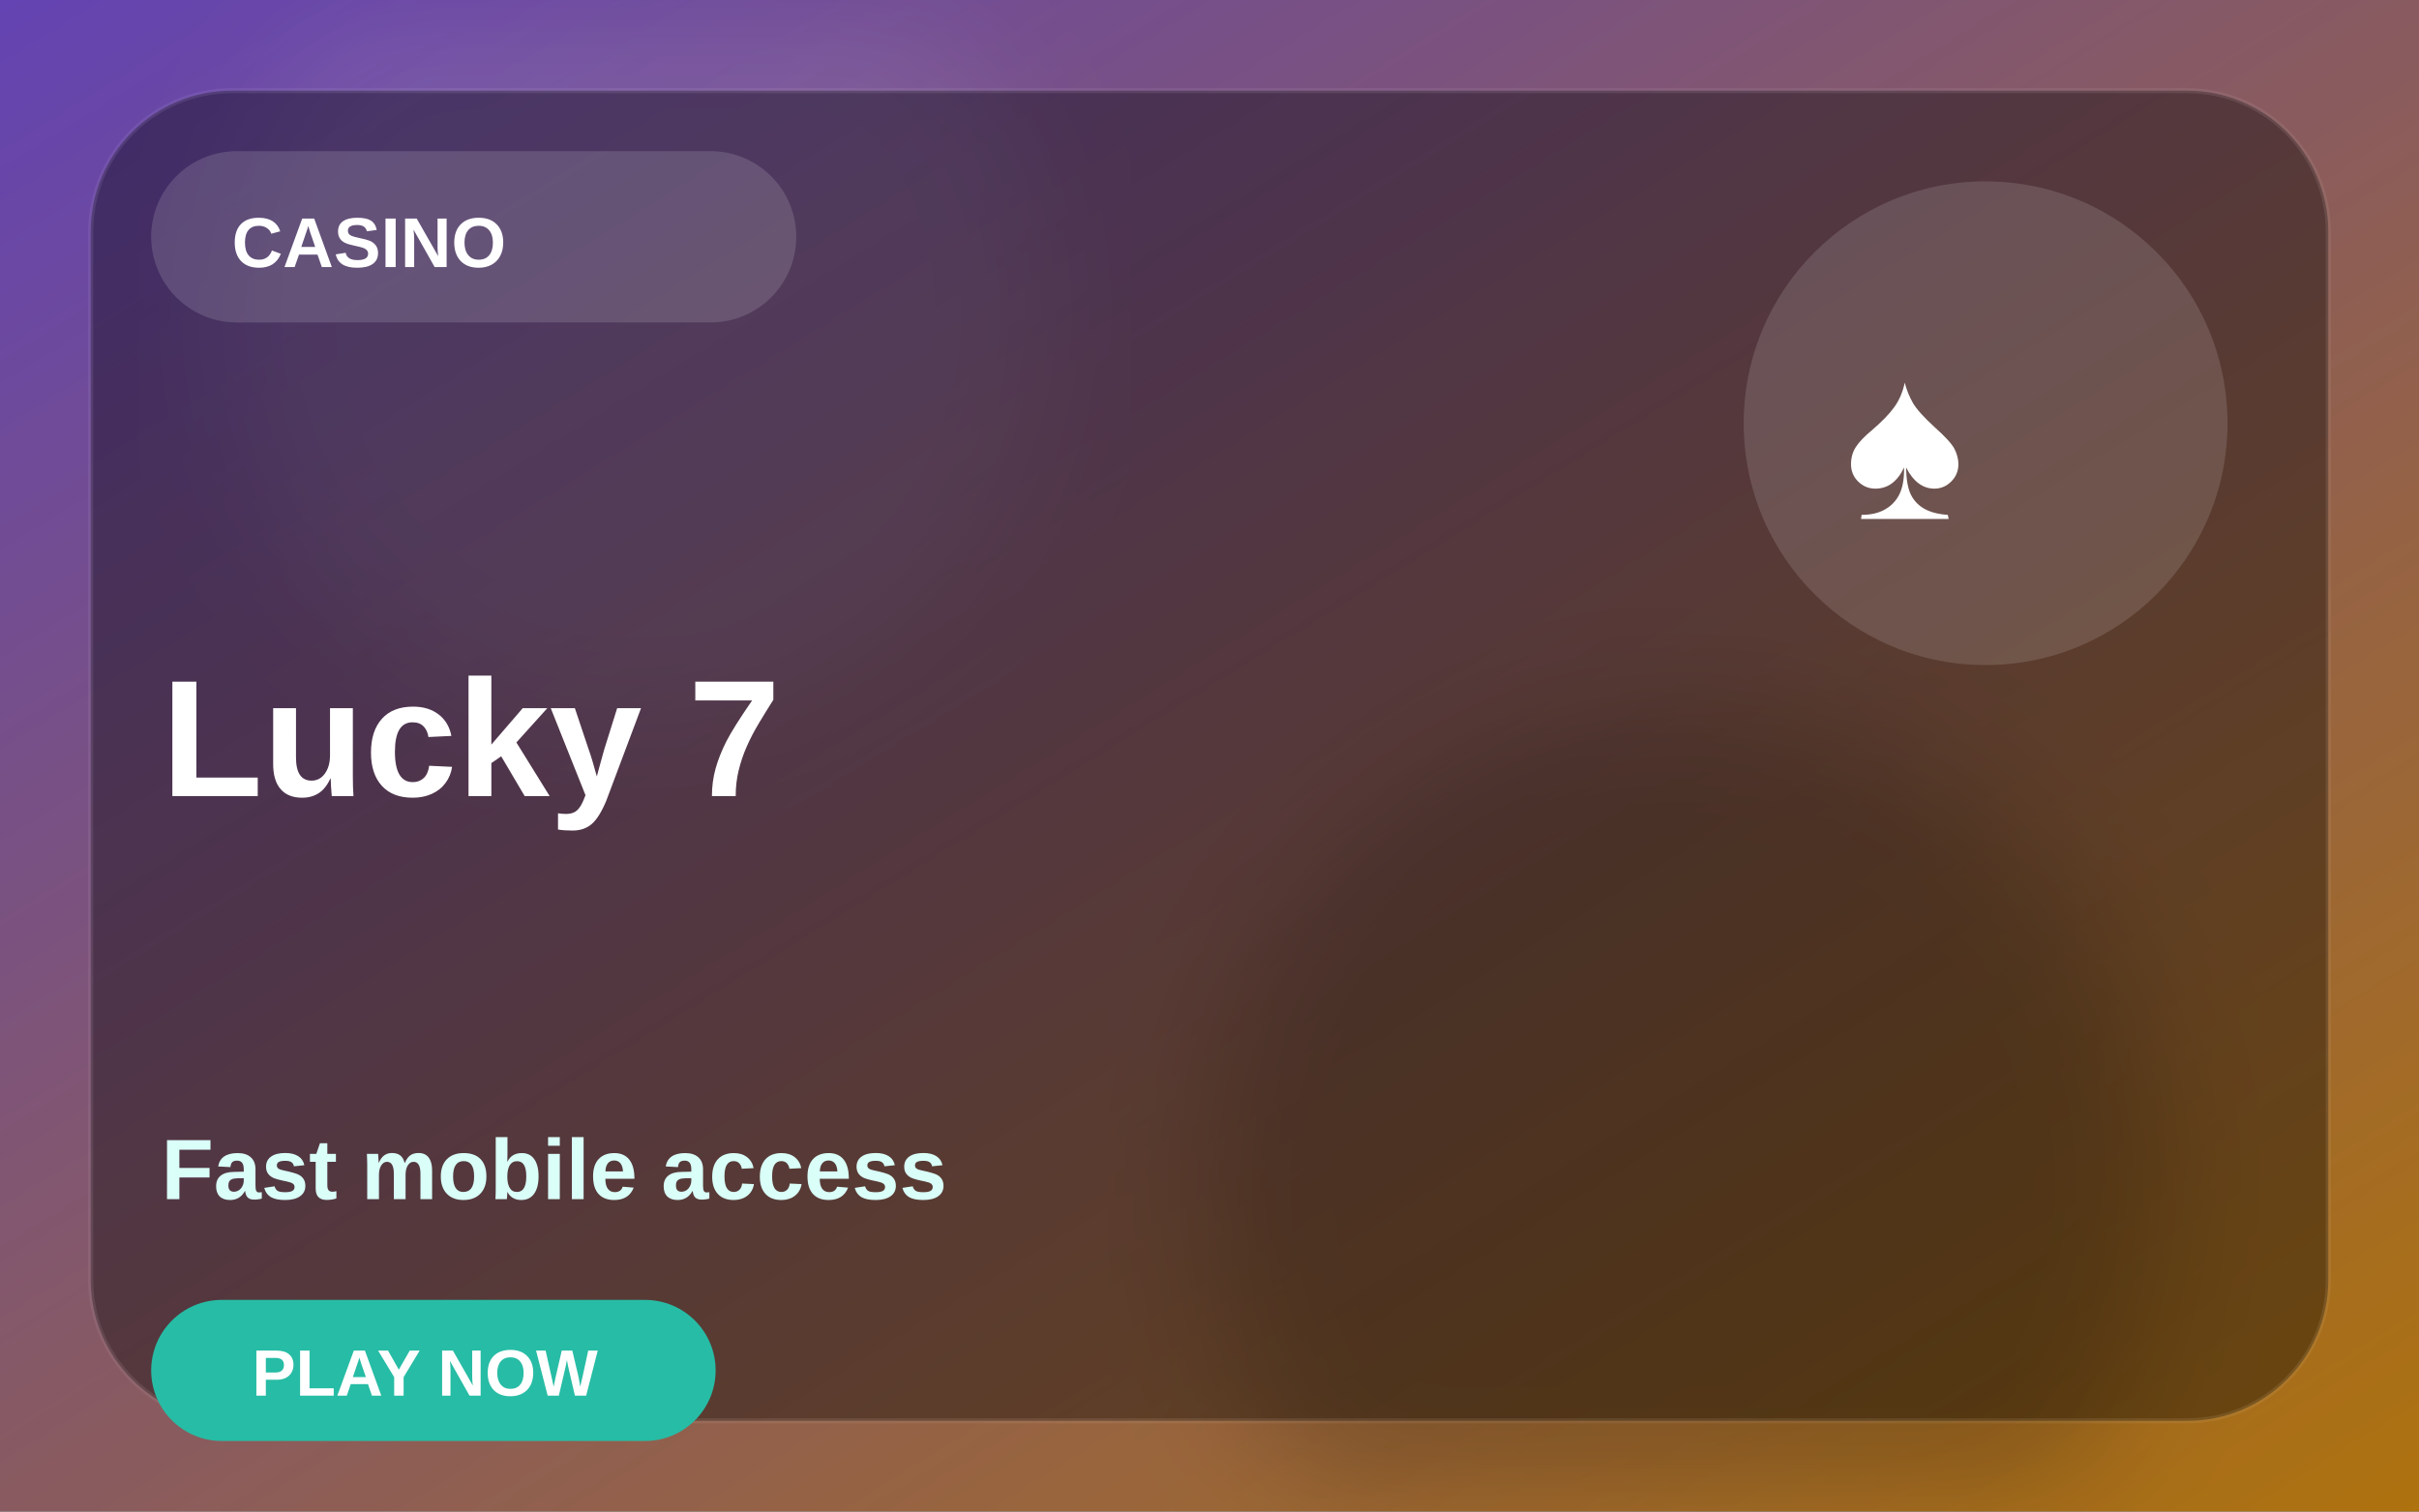
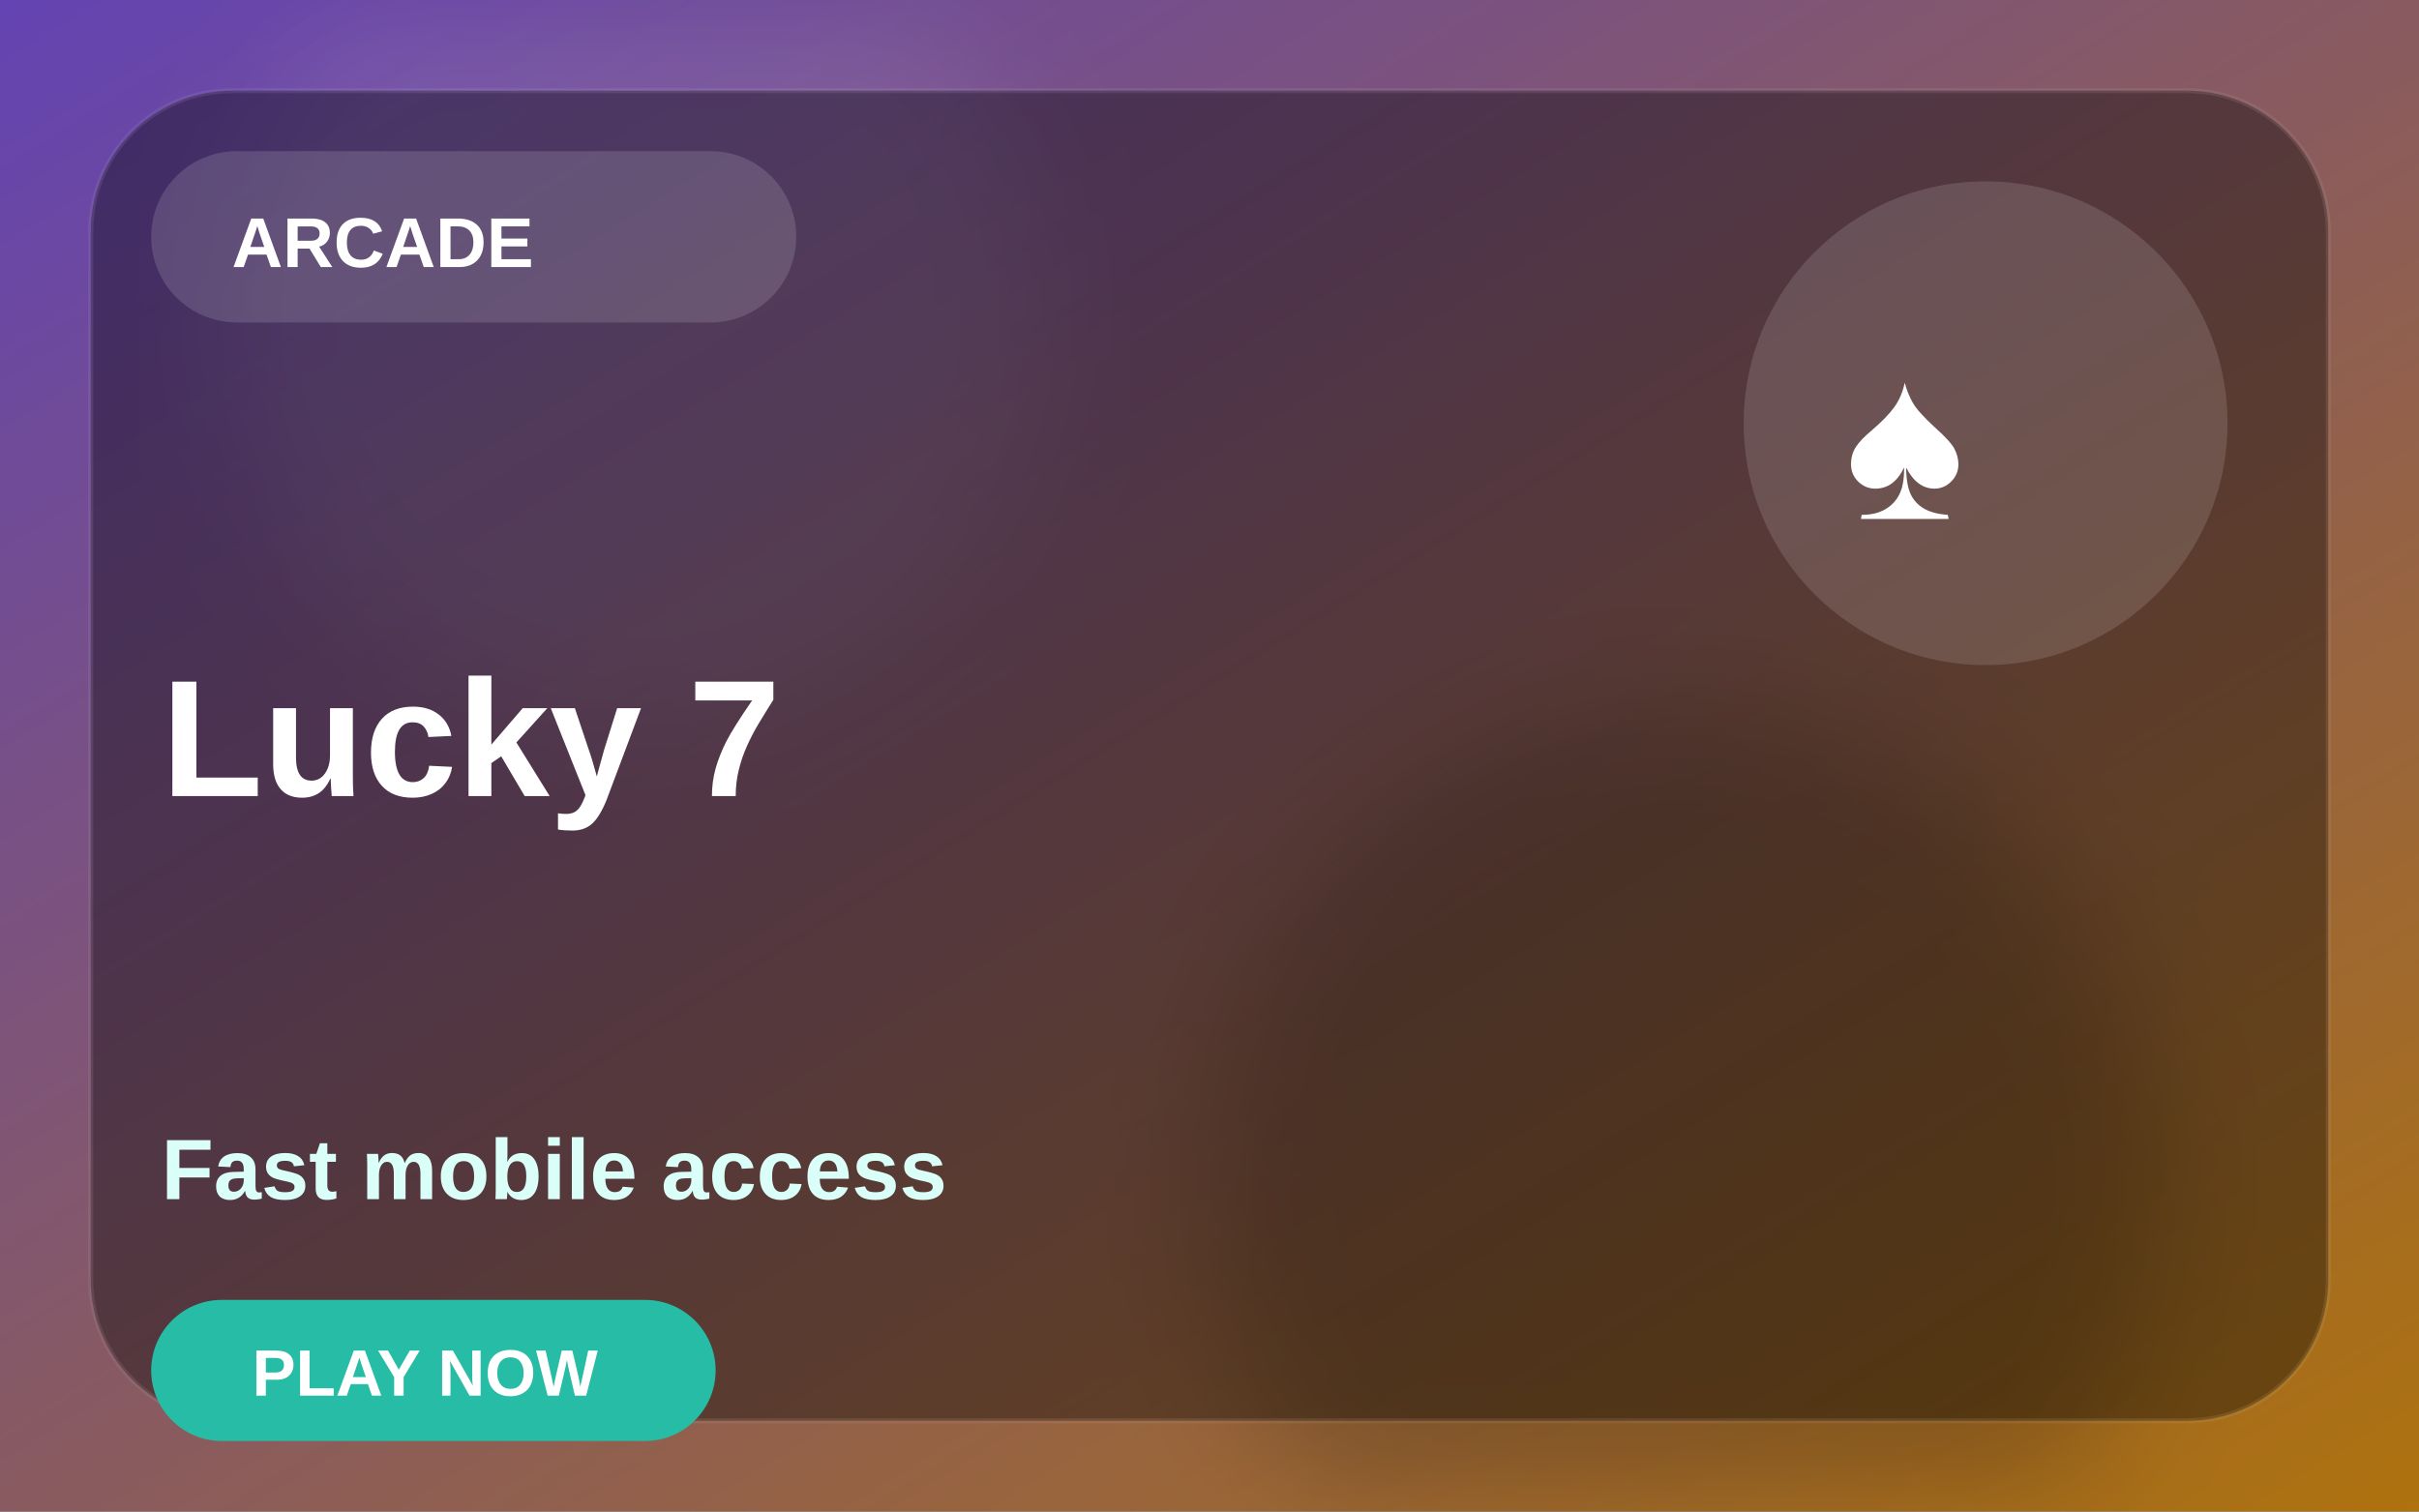
<svg xmlns="http://www.w3.org/2000/svg" width="480" height="300" viewBox="0 0 480 300">
  <defs>
    <linearGradient id="g" x1="0" y1="0" x2="1" y2="1">
      <stop offset="0" stop-color="#8b5cf6" />
      <stop offset="1" stop-color="#f59e0b" />
    </linearGradient>
    <filter id="b">
      <feGaussianBlur stdDeviation="12" />
    </filter>
  </defs>
  <rect width="480" height="300" fill="#070b14" />
  <rect width="480" height="300" fill="url(#g)" opacity=".7" />
  <circle cx="126" cy="62" r="82" fill="#fff" opacity=".08" filter="url(#b)" />
  <circle cx="334" cy="235" r="95" fill="#000" opacity=".18" filter="url(#b)" />
  <rect x="18" y="18" width="444" height="264" rx="28" fill="#000" opacity=".38" stroke="#fff" stroke-opacity=".18" />
  <rect x="30" y="30" width="128" height="34" rx="17" fill="#fff" opacity=".14" />
-   <text x="46" y="53" font-family="Arial, sans-serif" font-size="14" font-weight="700" fill="#fff">CASINO</text>
+   <text x="46" y="53" font-family="Arial, sans-serif" font-size="14" font-weight="700" fill="#fff">ARCADE</text>
  <circle cx="394" cy="84" r="48" fill="#fff" opacity=".13" />
  <text x="366" y="103" font-family="Arial, sans-serif" font-size="45" font-weight="700" fill="#fff">♠</text>
  <text x="32" y="158" font-family="Arial, sans-serif" font-size="33" font-weight="900" fill="#fff">Lucky 7</text>
  <text x="32" y="238" font-family="Arial, sans-serif" font-size="17" font-weight="700" fill="#d9fff8">Fast mobile access</text>
  <rect x="30" y="258" width="112" height="28" rx="14" fill="#27bca5" />
  <text x="50" y="277" font-family="Arial, sans-serif" font-size="13" font-weight="800" fill="#fff">PLAY NOW</text>
</svg>
